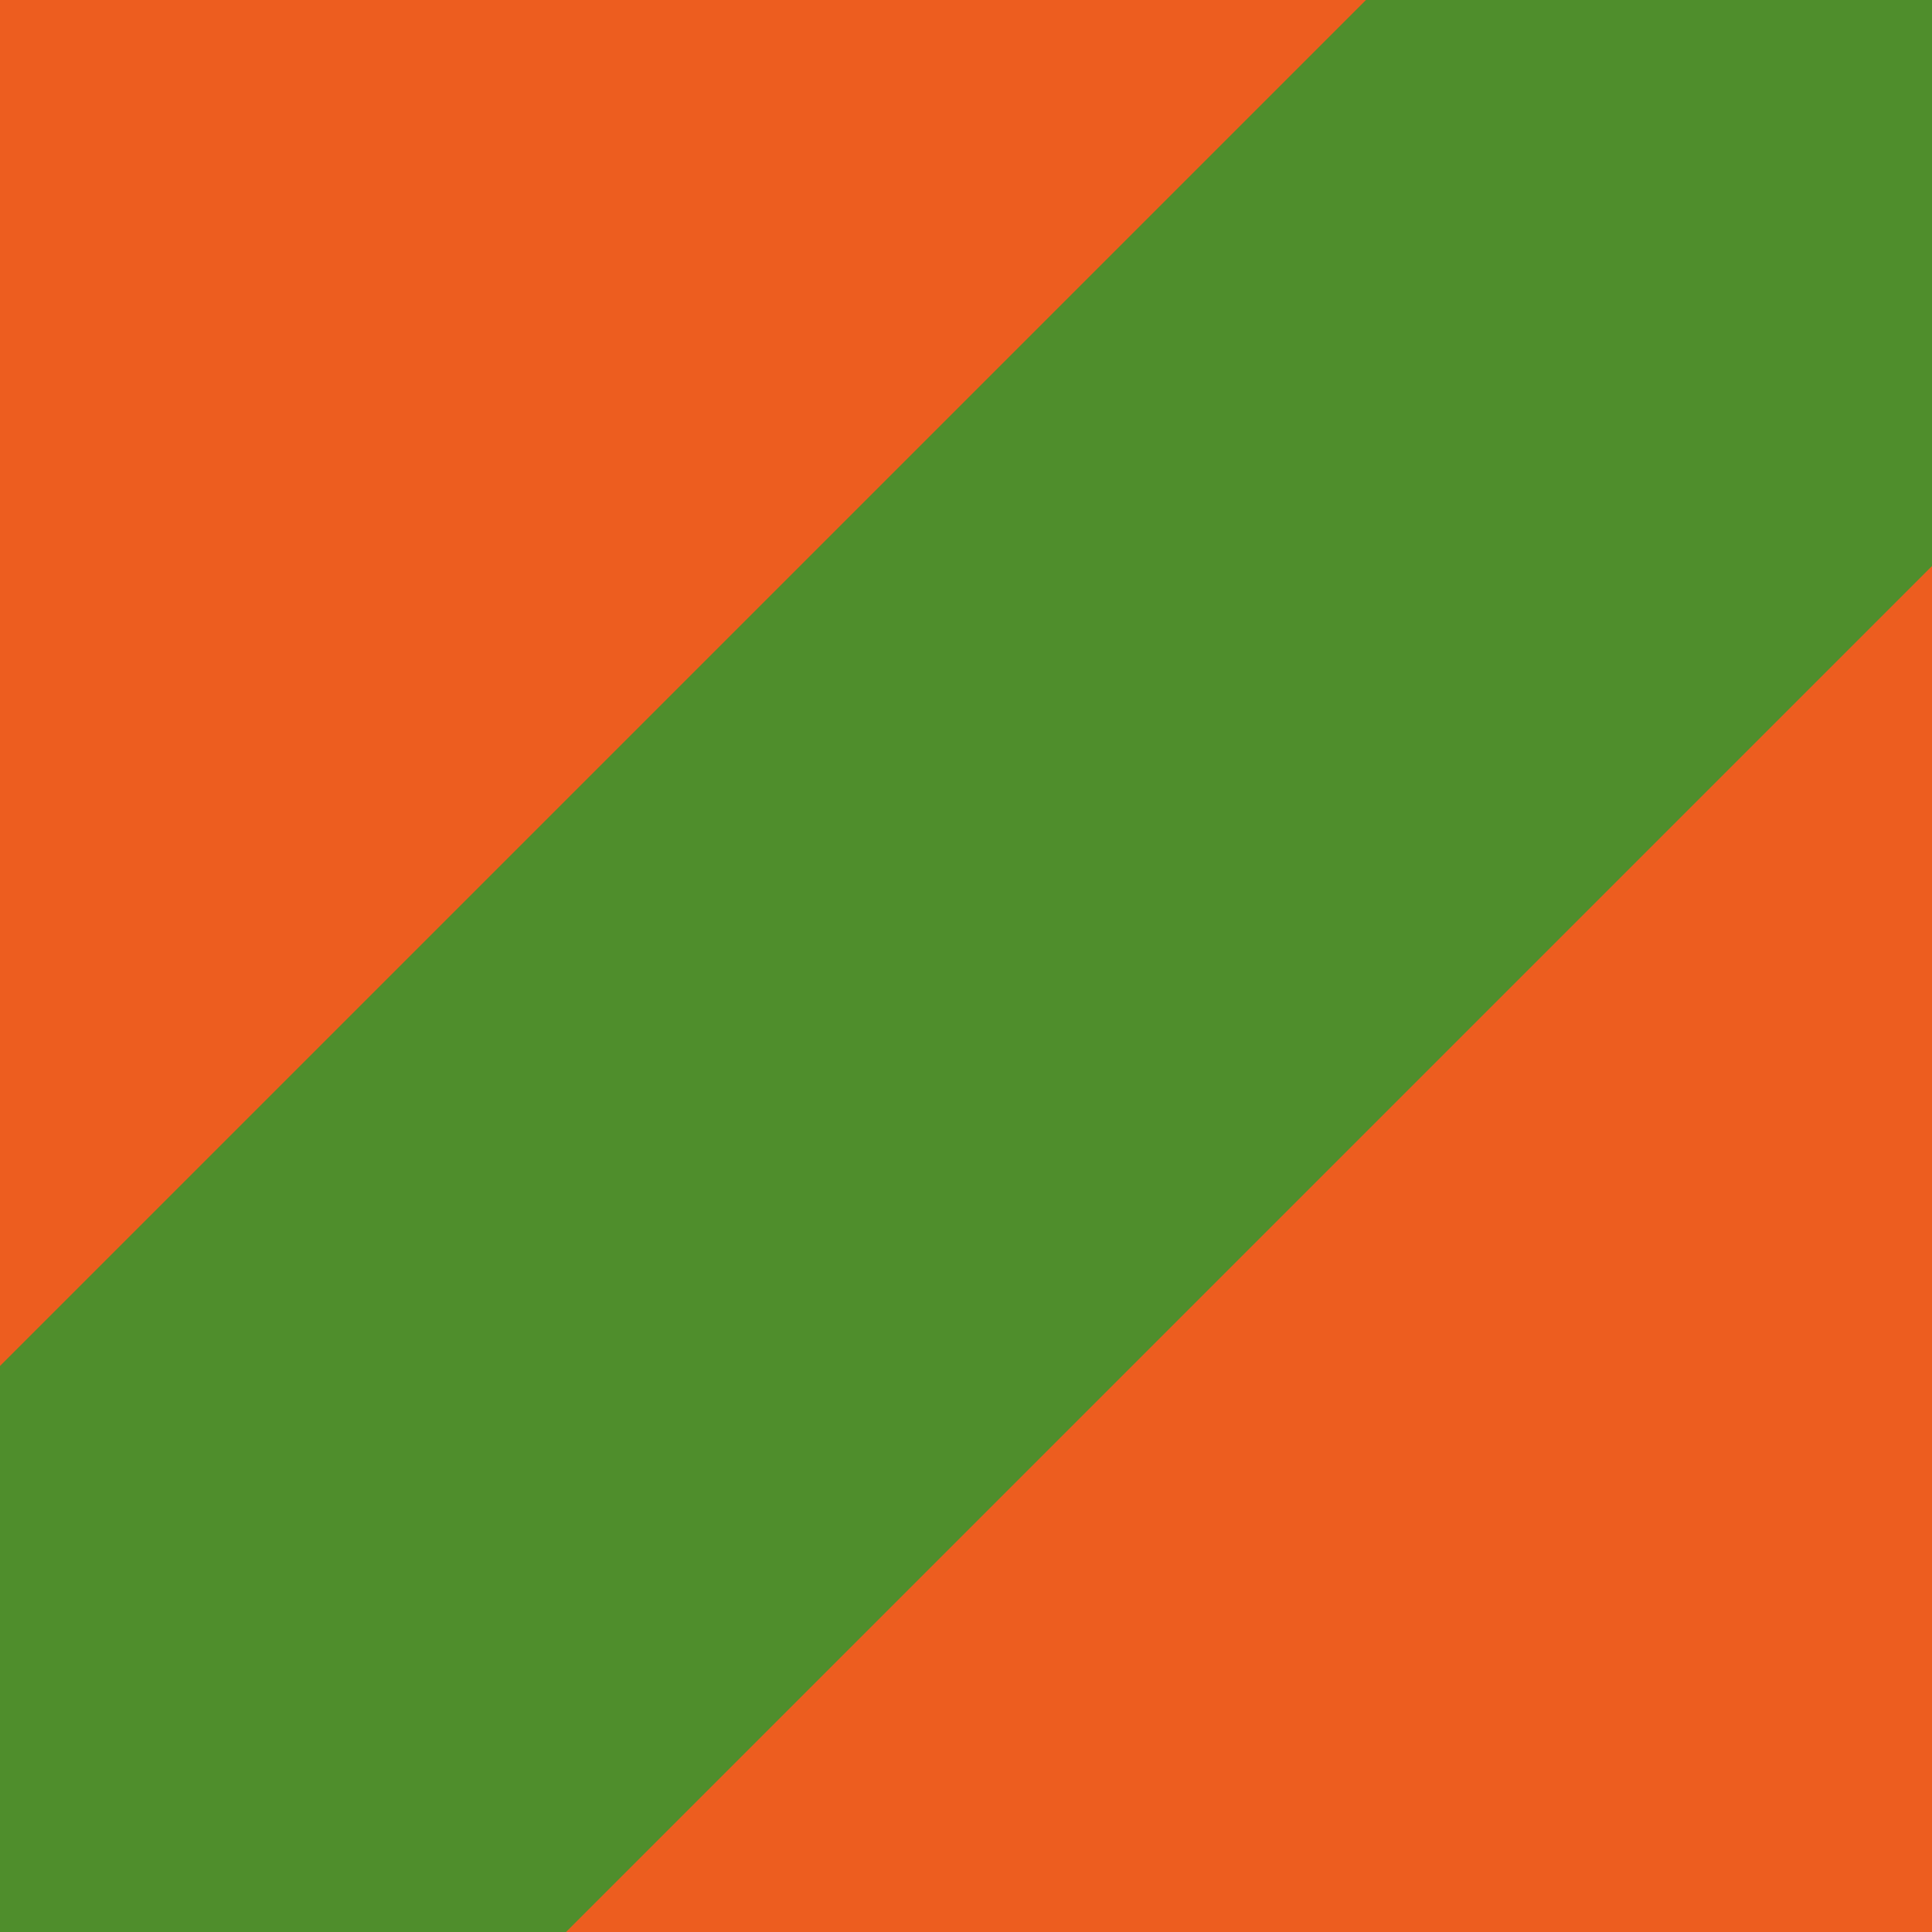
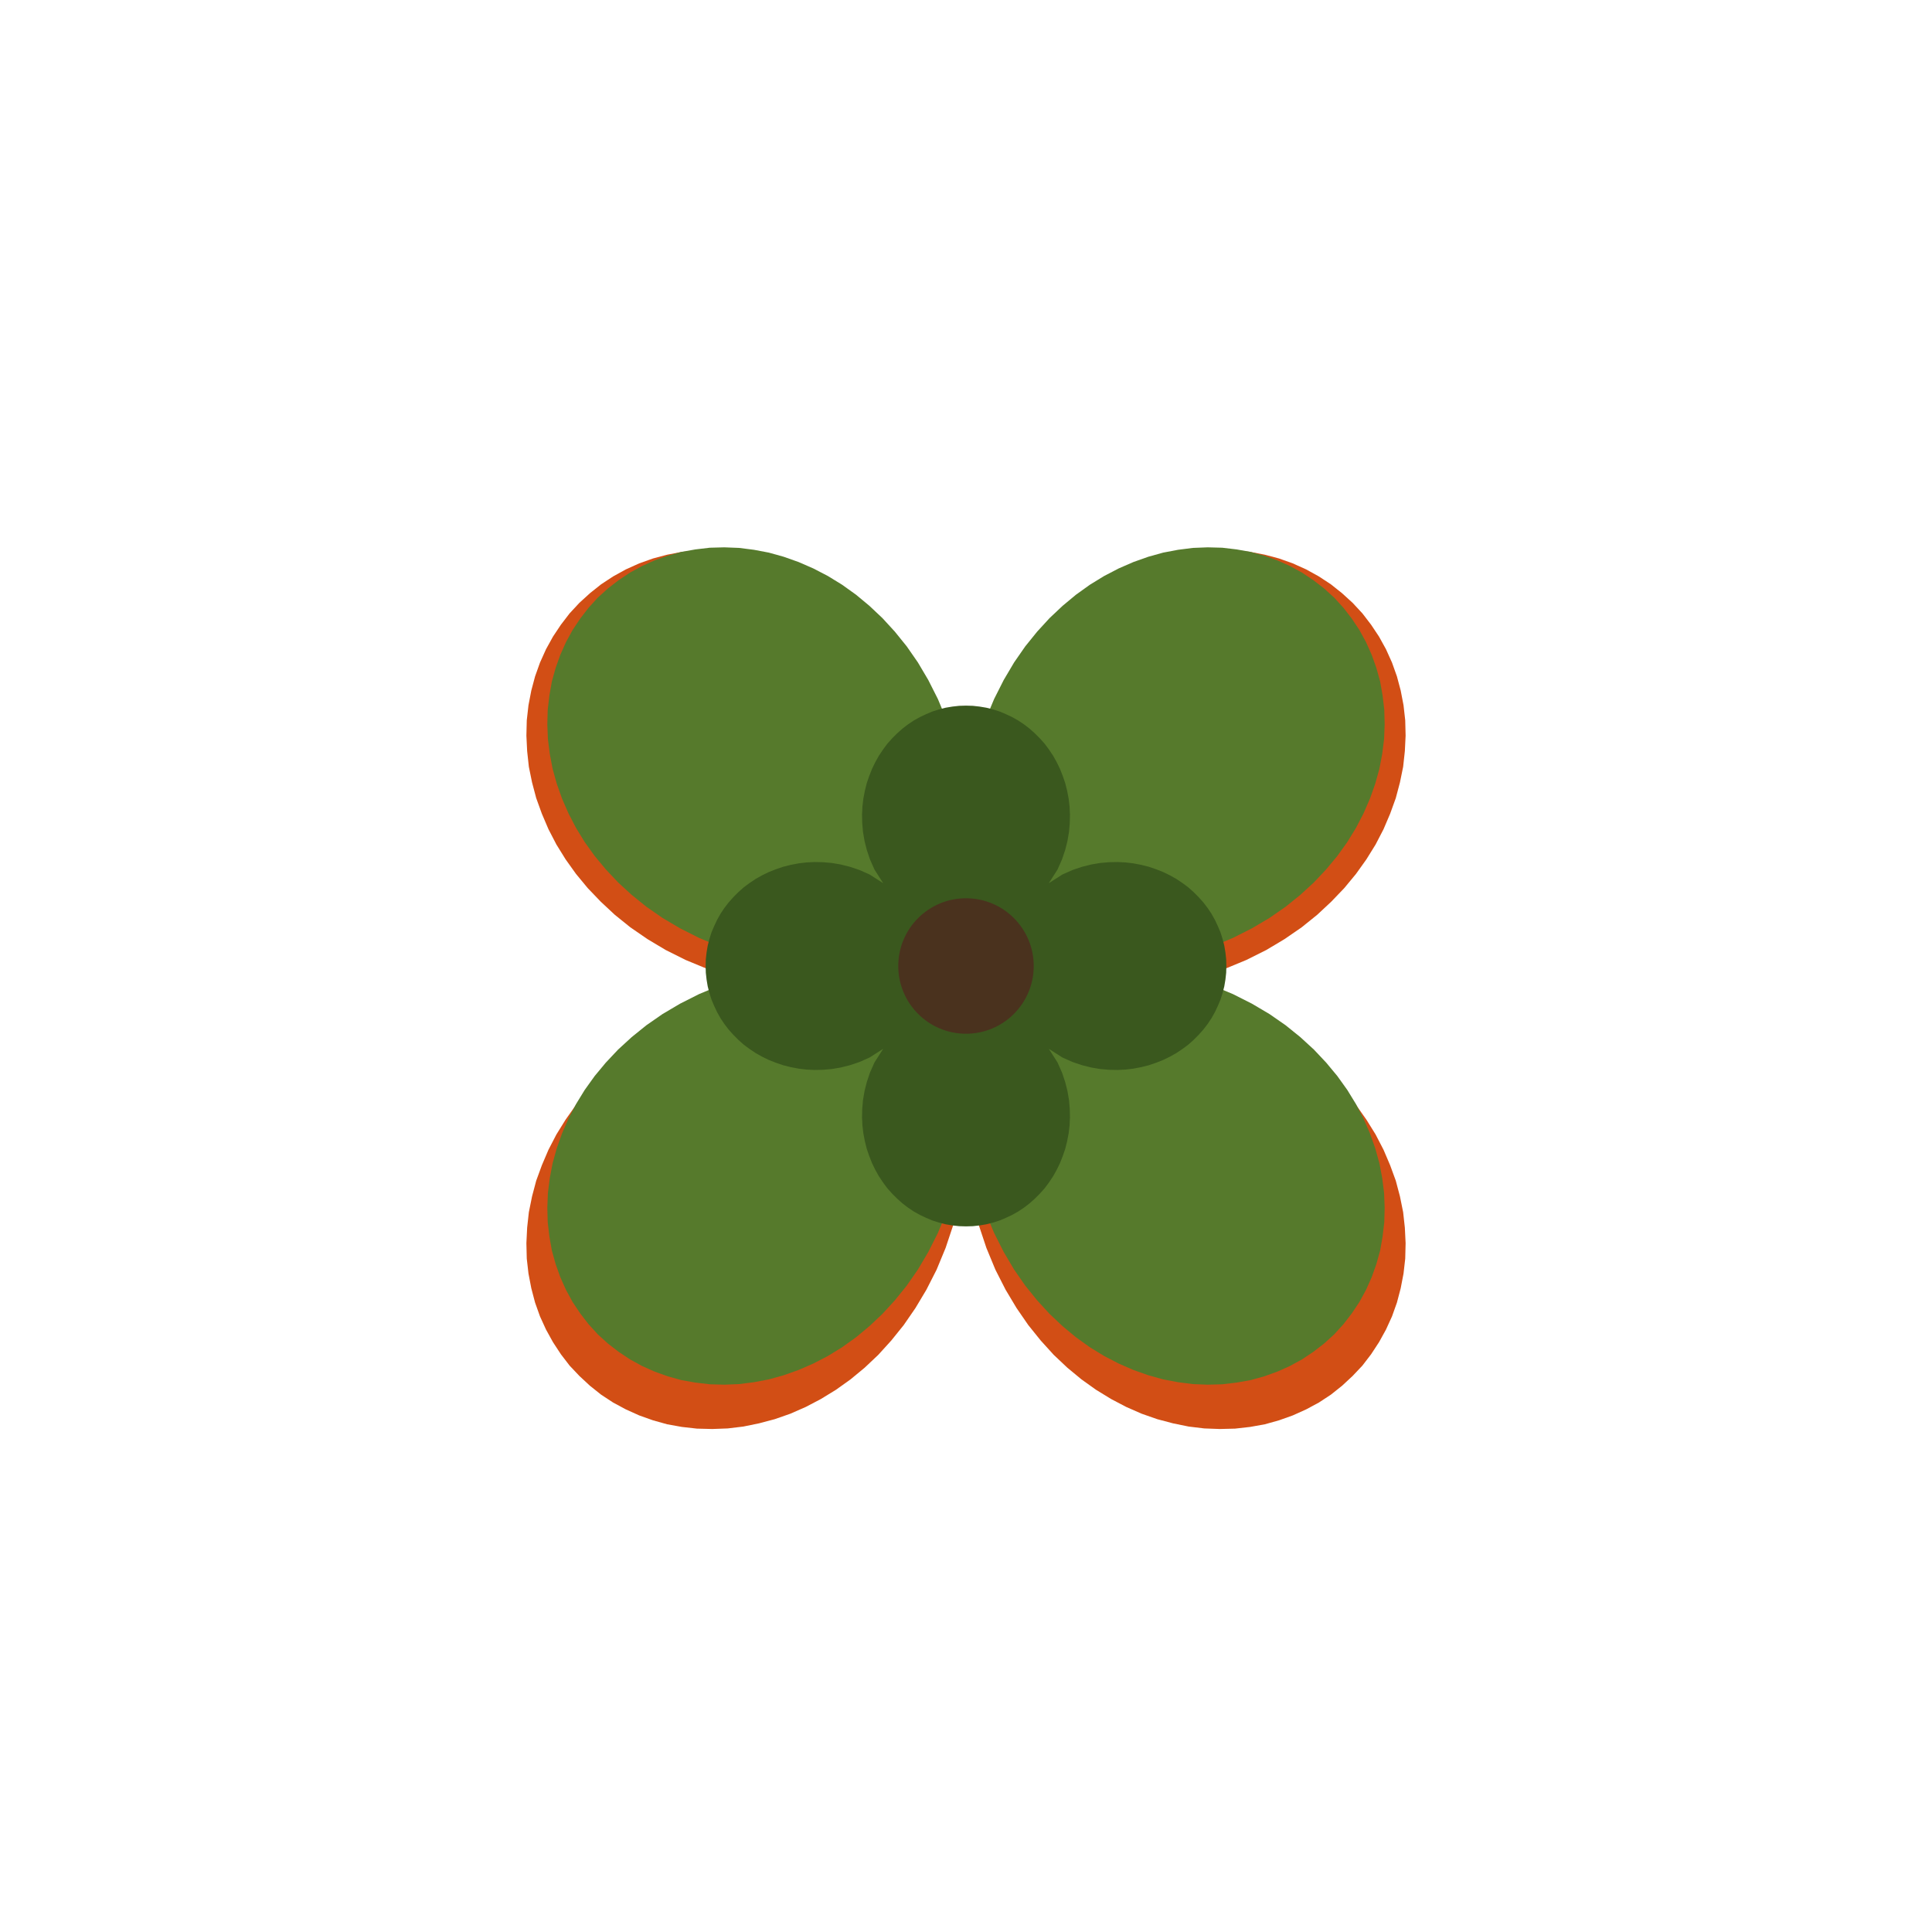
<svg xmlns="http://www.w3.org/2000/svg" width="1024" height="1024" viewBox="0 0 1024 1024">
-   <rect width="1024" height="1024" fill="#ED5D1F" />
-   <polygon fill="#4F8E2C" points="1024,0 724,0 0,724 0,1024 300,1024 1024,300" />
+   <path fill="#D24E15" d="M716.9,729.3 L711.3,734.5 L705.4,739.2 L699.0,743.4 L692.3,747.0 L685.2,750.2 L677.9,752.8 L670.4,754.9 L662.6,756.3 L654.6,757.2 L646.5,757.4 L638.3,757.1 L630.0,756.1 L621.7,754.4 L613.4,752.2 L605.1,749.3 L596.9,745.7 L588.9,741.5 L580.9,736.6 L573.2,731.1 L565.7,724.9 L558.5,718.1 L551.6,710.5 L545.0,702.3 L538.8,693.3 L533.0,683.6 L527.6,673.0 L522.8,661.4 L518.5,648.5 L514.9,633.5 L512.0,611.4 L509.1,633.5 L505.5,648.5 L501.2,661.4 L496.4,673.0 L491.0,683.6 L485.2,693.3 L479.0,702.3 L472.4,710.5 L465.5,718.1 L458.3,724.9 L450.8,731.1 L443.1,736.6 L435.1,741.5 L427.1,745.7 L418.9,749.3 L410.6,752.2 L402.3,754.4 L394.0,756.1 L385.7,757.1 L377.5,757.4 L369.4,757.2 L361.4,756.3 L353.6,754.9 L346.1,752.8 L338.8,750.2 L331.7,747.0 L325.0,743.4 L318.6,739.2 L312.7,734.5 L307.1,729.3 L301.9,723.8 L297.3,717.8 L293.1,711.4 L289.4,704.7 L286.2,697.7 L283.6,690.4 L281.6,682.8 L280.1,675.0 L279.2,667.1 L279.0,658.9 L279.4,650.7 L280.3,642.5 L282.0,634.1 L284.2,625.8 L287.2,617.6 L290.7,609.4 L294.9,601.3 L299.8,593.4 L305.3,585.6 L311.5,578.1 L318.4,570.9 L325.9,564.0 L334.1,557.4 L343.1,551.2 L352.8,545.4 L363.4,540.0 L375.0,535.2 L387.9,530.9 L402.9,527.3 L425.1,524.4 L402.9,521.6 L387.9,517.9 L375.0,513.6 L363.4,508.8 L352.8,503.5 L343.1,497.7 L334.1,491.5 L325.9,484.9 L318.4,477.9 L311.5,470.7 L305.3,463.2 L299.8,455.5 L294.9,447.6 L290.7,439.5 L287.2,431.3 L284.2,423.0 L282.0,414.7 L280.3,406.4 L279.4,398.1 L279.0,389.9 L279.2,381.8 L280.1,373.8 L281.6,366.0 L283.6,358.5 L286.2,351.2 L289.4,344.1 L293.1,337.4 L297.3,331.1 L301.9,325.1 L307.1,319.5 L312.7,314.4 L318.6,309.7 L325.0,305.5 L331.7,301.8 L338.8,298.6 L346.1,296.0 L353.6,294.0 L361.4,292.5 L369.4,291.7 L377.5,291.4 L385.7,291.8 L394.0,292.8 L402.3,294.4 L410.6,296.7 L418.9,299.6 L427.1,303.1 L435.1,307.4 L443.1,312.2 L450.8,317.7 L458.3,323.9 L465.5,330.8 L472.4,338.3 L479.0,346.5 L485.2,355.5 L491.0,365.2 L496.4,375.8 L501.2,387.4 L505.5,400.4 L509.1,415.3 L512.0,437.5 L514.9,415.3 L518.5,400.4 L522.8,387.4 L527.6,375.8 L533.0,365.2 L538.8,355.5 L545.0,346.5 L551.6,338.3 L558.5,330.8 L565.7,323.9 L573.2,317.7 L580.9,312.2 L588.9,307.4 L596.9,303.1 L605.1,299.6 L613.4,296.7 L621.7,294.4 L630.0,292.8 L638.3,291.8 L646.5,291.4 L654.6,291.7 L662.6,292.5 L670.4,294.0 L677.9,296.0 L685.2,298.6 L692.3,301.8 L699.0,305.5 L705.4,309.7 L711.3,314.4 L716.9,319.5 L722.1,325.1 L726.7,331.1 L730.9,337.4 L734.6,344.1 L737.8,351.2 L740.4,358.5 L742.4,366.0 L743.9,373.8 L744.8,381.8 L745.0,389.9 L744.6,398.1 L743.7,406.4 L742.0,414.7 L739.8,423.0 L736.8,431.3 L733.3,439.5 L729.1,447.6 L724.2,455.5 L718.7,463.2 L712.5,470.7 L705.6,477.9 L698.1,484.9 L689.9,491.5 L680.9,497.7 L671.2,503.5 L660.6,508.8 L649.0,513.6 L636.1,517.9 L621.1,521.6 L598.9,524.4 L621.1,527.3 L636.1,530.9 L649.0,535.2 L660.6,540.0 L671.2,545.4 L680.9,551.2 L689.9,557.4 L698.1,564.0 L705.6,570.9 L712.5,578.1 L718.7,585.6 L724.2,593.4 L729.1,601.3 L733.3,609.4 L736.8,617.6 L739.8,625.8 L742.0,634.1 L743.7,642.5 L744.6,650.7 L745.0,658.9 L744.8,667.1 L743.9,675.0 L742.4,682.8 L740.4,690.4 L737.8,697.7 L734.6,704.7 L730.9,711.4 L726.7,717.8 L722.1,723.8 Z" />
+   <path fill="#567A2C" d="M707.2,707.2 L701.8,712.1 L696.1,716.5 L690.1,720.5 L683.7,724.0 L677.0,727.0 L670.0,729.5 L662.8,731.5 L655.4,732.8 L647.8,733.7 L640.1,733.9 L632.3,733.6 L624.4,732.6 L616.5,731.1 L608.6,728.9 L600.7,726.1 L592.9,722.7 L585.2,718.7 L577.7,714.1 L570.3,708.8 L563.2,702.9 L556.3,696.4 L549.7,689.2 L543.4,681.4 L537.5,672.9 L532.0,663.6 L526.9,653.5 L522.3,642.5 L518.2,630.2 L514.7,615.9 L512.0,594.8 L509.3,615.9 L505.8,630.2 L501.7,642.5 L497.1,653.5 L492.0,663.6 L486.5,672.9 L480.6,681.4 L474.3,689.2 L467.7,696.4 L460.8,702.9 L453.7,708.8 L446.3,714.1 L438.8,718.7 L431.1,722.7 L423.3,726.1 L415.4,728.9 L407.5,731.1 L399.6,732.6 L391.7,733.6 L383.9,733.9 L376.2,733.7 L368.6,732.8 L361.2,731.5 L354.0,729.5 L347.0,727.0 L340.3,724.0 L333.9,720.5 L327.9,716.5 L322.2,712.1 L316.8,707.2 L311.9,701.8 L307.5,696.1 L303.5,690.1 L300.0,683.7 L297.0,677.0 L294.5,670.0 L292.5,662.8 L291.2,655.4 L290.3,647.8 L290.1,640.1 L290.4,632.3 L291.4,624.4 L292.9,616.5 L295.1,608.6 L297.9,600.7 L301.3,592.9 L305.3,585.2 L309.9,577.7 L315.2,570.3 L321.1,563.2 L327.6,556.3 L334.8,549.7 L342.6,543.4 L351.1,537.5 L360.4,532.0 L370.5,526.9 L381.5,522.3 L393.8,518.2 L408.1,514.7 L429.2,512.0 L408.1,509.3 L393.8,505.8 L381.5,501.7 L370.5,497.1 L360.4,492.0 L351.1,486.5 L342.6,480.6 L334.8,474.3 L327.6,467.7 L321.1,460.8 L315.2,453.7 L309.9,446.3 L305.3,438.8 L301.3,431.1 L297.9,423.3 L295.1,415.4 L292.9,407.5 L291.4,399.6 L290.4,391.7 L290.1,383.9 L290.3,376.2 L291.2,368.6 L292.5,361.2 L294.5,354.0 L297.0,347.0 L300.0,340.3 L303.5,333.9 L307.5,327.9 L311.9,322.2 L316.8,316.8 L322.2,311.9 L327.9,307.5 L333.9,303.5 L340.3,300.0 L347.0,297.0 L354.0,294.5 L361.2,292.5 L368.6,291.2 L376.2,290.3 L383.9,290.1 L391.7,290.4 L399.6,291.4 L407.5,292.9 L415.4,295.1 L423.3,297.9 L431.1,301.3 L438.8,305.3 L446.3,309.9 L453.7,315.2 L460.8,321.1 L467.7,327.6 L474.3,334.8 L480.6,342.6 L486.5,351.1 L492.0,360.4 L497.1,370.5 L501.7,381.5 L505.8,393.8 L509.3,408.1 L512.0,429.2 L514.7,408.1 L518.2,393.8 L522.3,381.5 L526.9,370.5 L532.0,360.4 L537.5,351.1 L543.4,342.6 L549.7,334.8 L556.3,327.6 L563.2,321.1 L570.3,315.2 L577.7,309.9 L585.2,305.3 L592.9,301.3 L600.7,297.9 L608.6,295.1 L616.5,292.9 L624.4,291.4 L632.3,290.4 L640.1,290.1 L647.8,290.3 L655.4,291.2 L662.8,292.5 L670.0,294.5 L677.0,297.0 L683.7,300.0 L690.1,303.5 L696.1,307.5 L701.8,311.9 L707.2,316.8 L712.1,322.2 L716.5,327.9 L720.5,333.9 L724.0,340.3 L727.0,347.0 L729.5,354.0 L731.5,361.2 L732.8,368.6 L733.7,376.2 L733.9,383.9 L733.6,391.7 L732.6,399.6 L731.1,407.5 L728.9,415.4 L726.1,423.3 L722.7,431.1 L718.7,438.8 L714.1,446.3 L708.8,453.7 L702.9,460.8 L696.4,467.7 L689.2,474.3 L681.4,480.6 L672.9,486.5 L663.6,492.0 L653.5,497.1 L642.5,501.7 L630.2,505.8 L615.9,509.3 L594.8,512.0 L615.9,514.7 L630.2,518.2 L642.5,522.3 L653.5,526.9 L663.6,532.0 L672.9,537.5 L681.4,543.4 L689.2,549.7 L696.4,556.3 L702.9,563.2 L708.8,570.3 L714.1,577.7 L718.7,585.2 L722.7,592.9 L726.1,600.7 L728.9,608.6 L731.1,616.5 L732.6,624.4 L733.6,632.3 L733.9,640.1 L733.7,647.8 L732.8,655.4 L731.5,662.8 L729.5,670.0 L727.0,677.0 L724.0,683.7 L720.5,690.1 L716.5,696.1 L712.1,701.8 Z" />
+   <path fill="#3A581E" d="M650.0,512.0 L649.9,515.6 L649.5,519.2 L648.9,522.8 L648.0,526.3 L646.9,529.8 L645.5,533.1 L643.9,536.5 L642.1,539.7 L640.1,542.7 L637.8,545.7 L635.3,548.5 L632.6,551.2 L629.8,553.7 L626.7,556.0 L623.4,558.2 L620.0,560.1 L616.5,561.8 L612.7,563.3 L608.9,564.6 L604.9,565.6 L600.7,566.4 L596.5,566.9 L592.2,567.1 L587.7,567.0 L583.1,566.6 L578.4,565.8 L573.6,564.6 L568.5,562.9 L563.1,560.5 L555.9,555.9 L560.5,563.1 L562.9,568.5 L564.6,573.6 L565.8,578.4 L566.6,583.1 L567.0,587.7 L567.1,592.2 L566.9,596.5 L566.4,600.7 L565.6,604.9 L564.6,608.9 L563.3,612.7 L561.8,616.5 L560.1,620.0 L558.2,623.4 L556.0,626.7 L553.7,629.8 L551.2,632.6 L548.5,635.3 L545.7,637.8 L542.7,640.1 L539.7,642.1 L536.5,643.9 L533.1,645.5 L529.8,646.9 L526.3,648.0 L522.8,648.9 L519.2,649.5 L515.6,649.9 L512.0,650.0 L508.4,649.9 L504.8,649.5 L501.2,648.9 L497.7,648.0 L494.2,646.9 L490.9,645.5 L487.5,643.9 L484.3,642.1 L481.3,640.1 L478.3,637.8 L475.5,635.3 L472.8,632.6 L470.3,629.8 L468.0,626.7 L465.8,623.4 L463.9,620.0 L462.2,616.5 L460.7,612.7 L459.4,608.9 L458.4,604.9 L457.6,600.7 L457.1,596.5 L456.9,592.2 L457.0,587.7 L457.4,583.1 L458.2,578.4 L459.4,573.6 L461.1,568.5 L463.5,563.1 L468.1,555.9 L460.9,560.5 L455.5,562.9 L450.4,564.6 L445.6,565.8 L440.9,566.6 L436.3,567.0 L431.8,567.1 L427.5,566.9 L423.3,566.4 L419.1,565.6 L415.1,564.6 L411.3,563.3 L407.5,561.8 L404.0,560.1 L400.6,558.2 L397.3,556.0 L394.2,553.7 L391.4,551.2 L388.7,548.5 L386.2,545.7 L383.9,542.7 L381.9,539.7 L380.1,536.5 L378.5,533.1 L377.1,529.8 L376.0,526.3 L375.1,522.8 L374.5,519.2 L374.1,515.6 L374.0,512.0 L374.1,508.4 L374.5,504.8 L375.1,501.2 L376.0,497.7 L377.1,494.2 L378.5,490.9 L380.1,487.5 L381.9,484.3 L383.9,481.3 L386.2,478.3 L388.7,475.5 L391.4,472.8 L394.2,470.3 L397.3,468.0 L400.6,465.8 L404.0,463.9 L407.5,462.2 L411.3,460.7 L415.1,459.4 L419.1,458.4 L423.3,457.6 L427.5,457.1 L431.8,456.9 L436.3,457.0 L440.9,457.4 L445.6,458.2 L450.4,459.4 L455.5,461.1 L460.9,463.5 L468.1,468.1 L463.5,460.9 L461.1,455.5 L459.4,450.4 L458.2,445.6 L457.4,440.9 L457.0,436.3 L456.9,431.8 L457.1,427.5 L457.6,423.3 L458.4,419.1 L459.4,415.1 L460.7,411.3 L462.2,407.5 L463.9,404.0 L465.8,400.6 L468.0,397.3 L470.3,394.2 L472.8,391.4 L475.5,388.7 L478.3,386.2 L481.3,383.9 L484.3,381.9 L487.5,380.1 L490.9,378.5 L494.2,377.1 L497.7,376.0 L501.2,375.1 L504.8,374.5 L508.4,374.1 L512.0,374.0 L515.6,374.1 L519.2,374.5 L522.8,375.1 L526.3,376.0 L529.8,377.1 L533.1,378.5 L536.5,380.1 L539.7,381.9 L542.7,383.9 L545.7,386.2 L548.5,388.7 L551.2,391.4 L553.7,394.2 L556.0,397.3 L558.2,400.6 L560.1,404.0 L561.8,407.5 L563.3,411.3 L564.6,415.1 L565.6,419.1 L566.4,423.3 L566.9,427.5 L567.1,431.8 L567.0,436.3 L566.6,440.9 L565.8,445.6 L564.6,450.4 L562.9,455.5 L560.5,460.9 L555.9,468.1 L563.1,463.5 L568.5,461.1 L573.6,459.4 L578.4,458.2 L583.1,457.4 L587.7,457.0 L592.2,456.9 L596.5,457.1 L600.7,457.6 L604.9,458.4 L608.9,459.4 L612.7,460.7 L616.5,462.2 L620.0,463.9 L623.4,465.8 L626.7,468.0 L629.8,470.3 L632.6,472.8 L635.3,475.5 L637.8,478.3 L640.1,481.3 L642.1,484.3 L643.9,487.5 L645.5,490.9 L646.9,494.2 L648.0,497.7 L648.9,501.2 L649.5,504.8 L649.9,508.4 Z" />
+   <circle cx="512" cy="512" r="35.9" fill="#4A321E" />
</svg>
